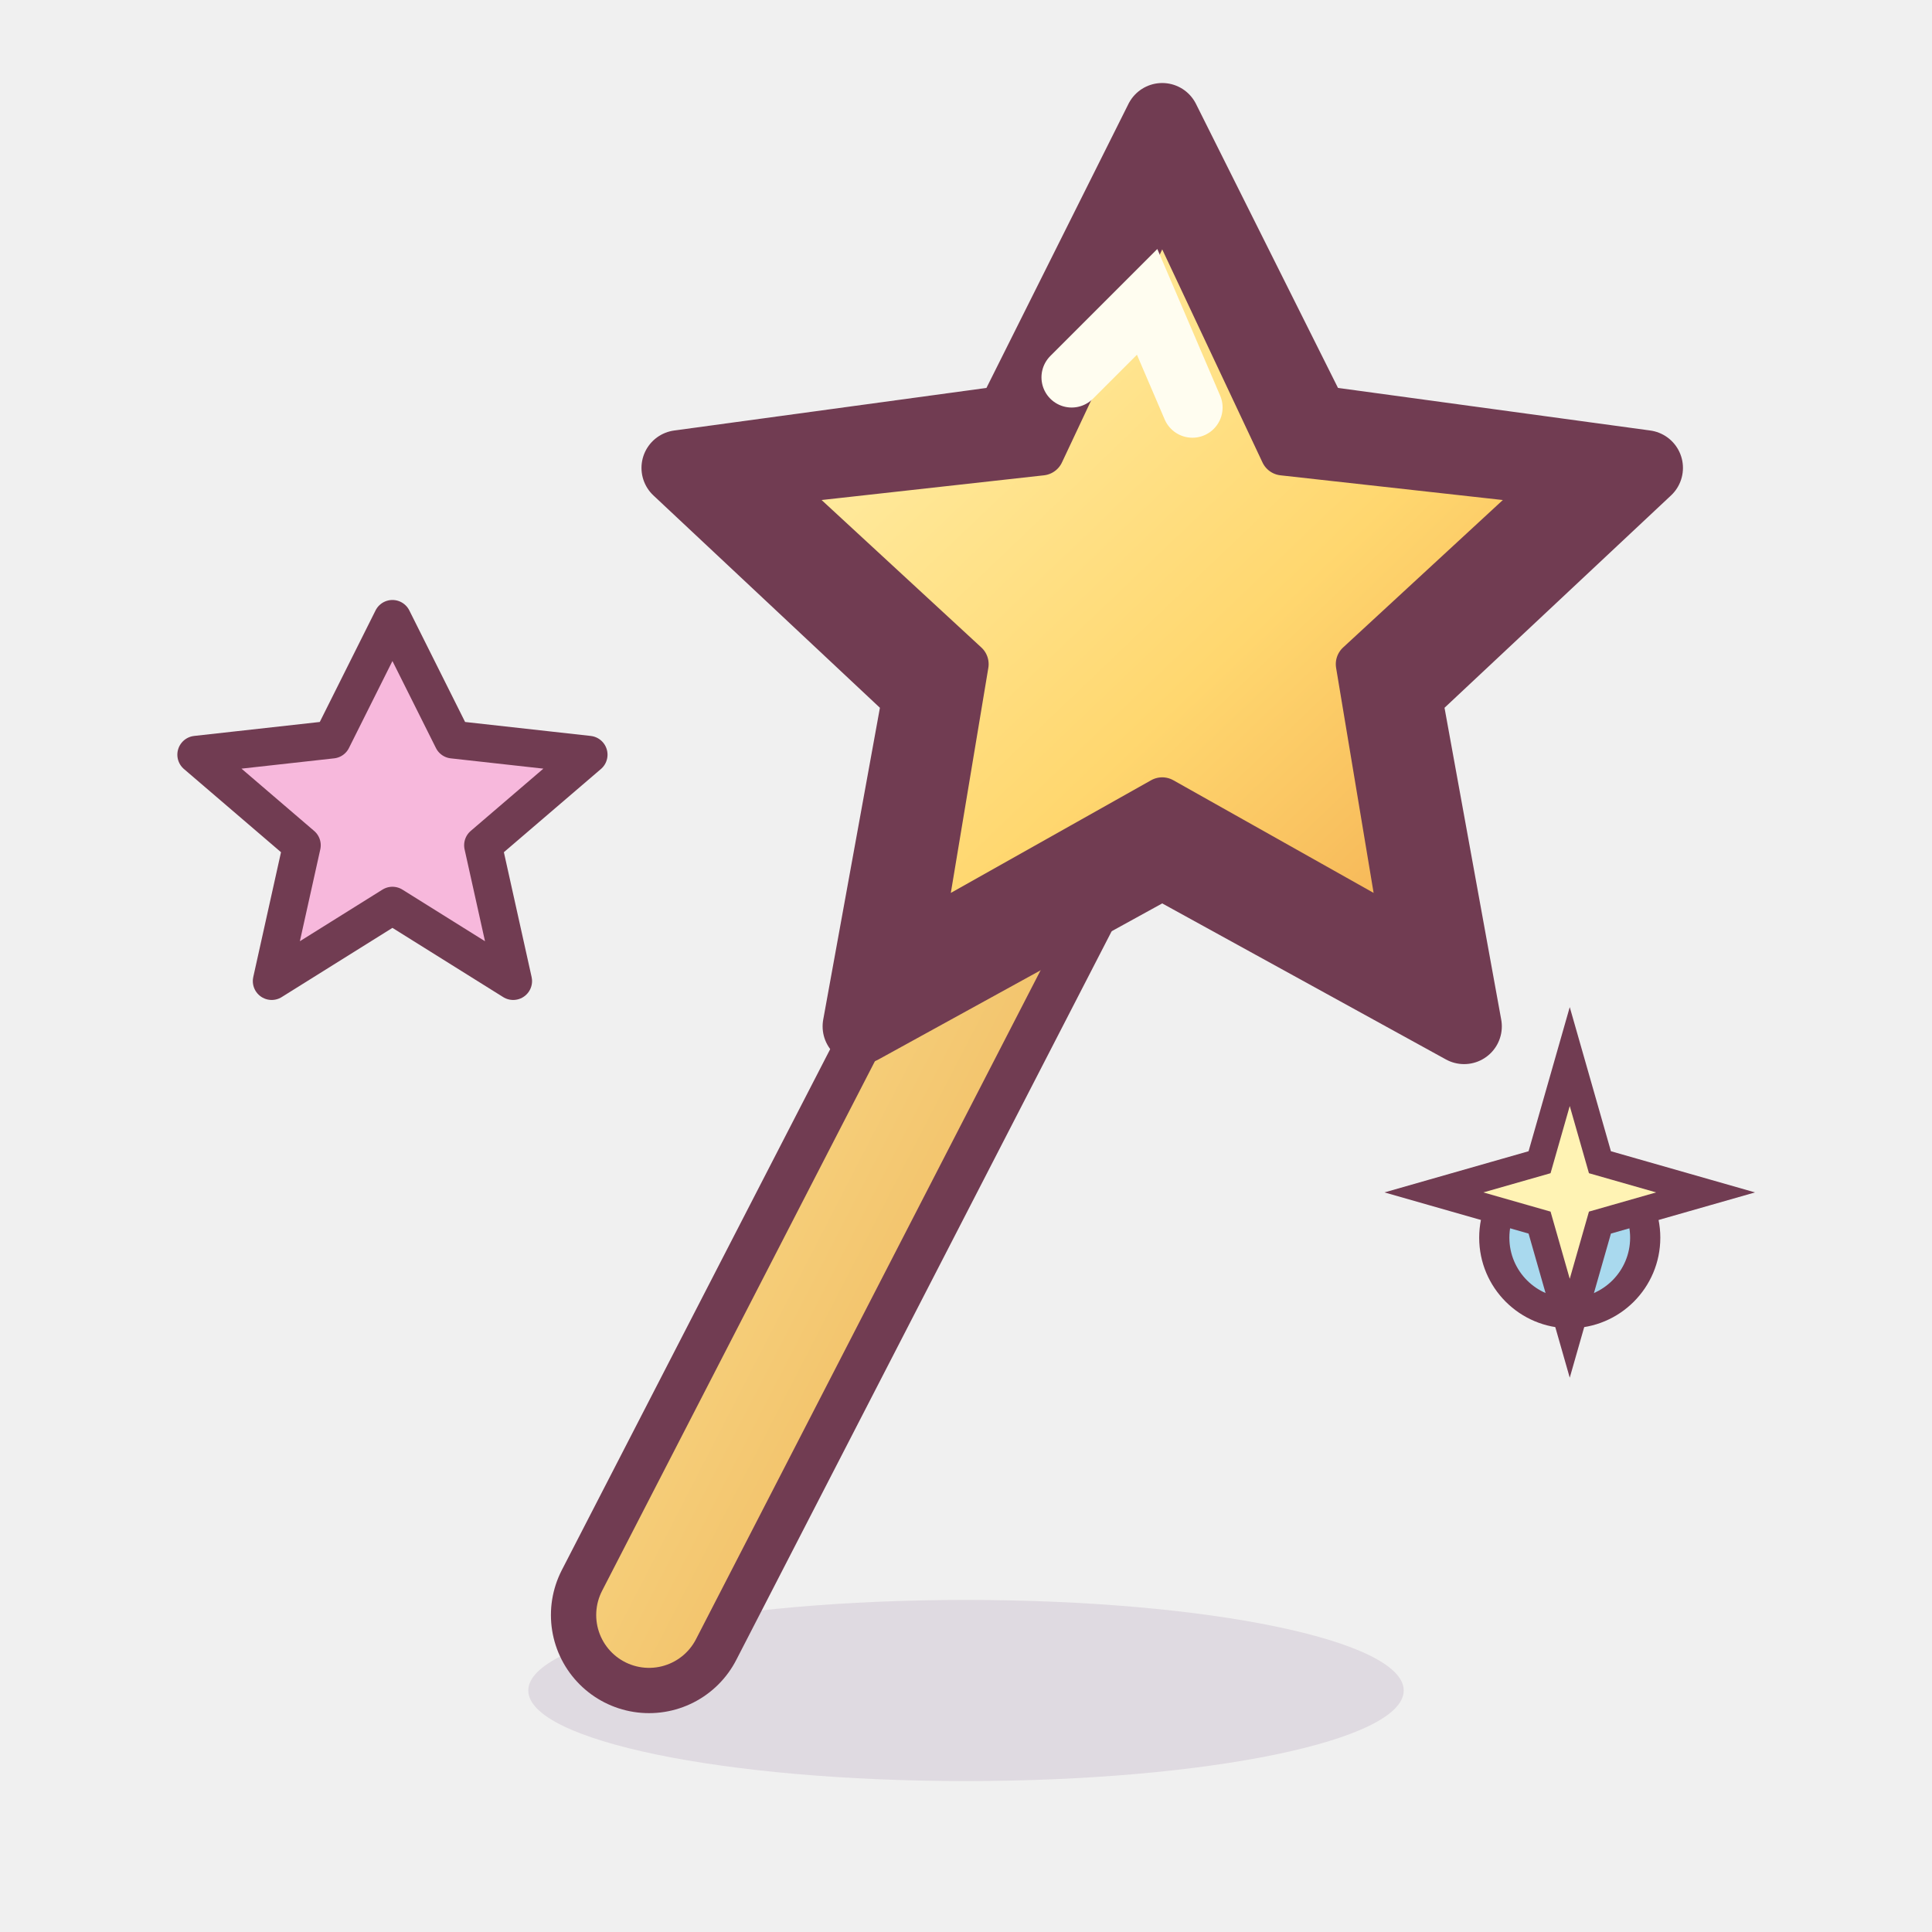
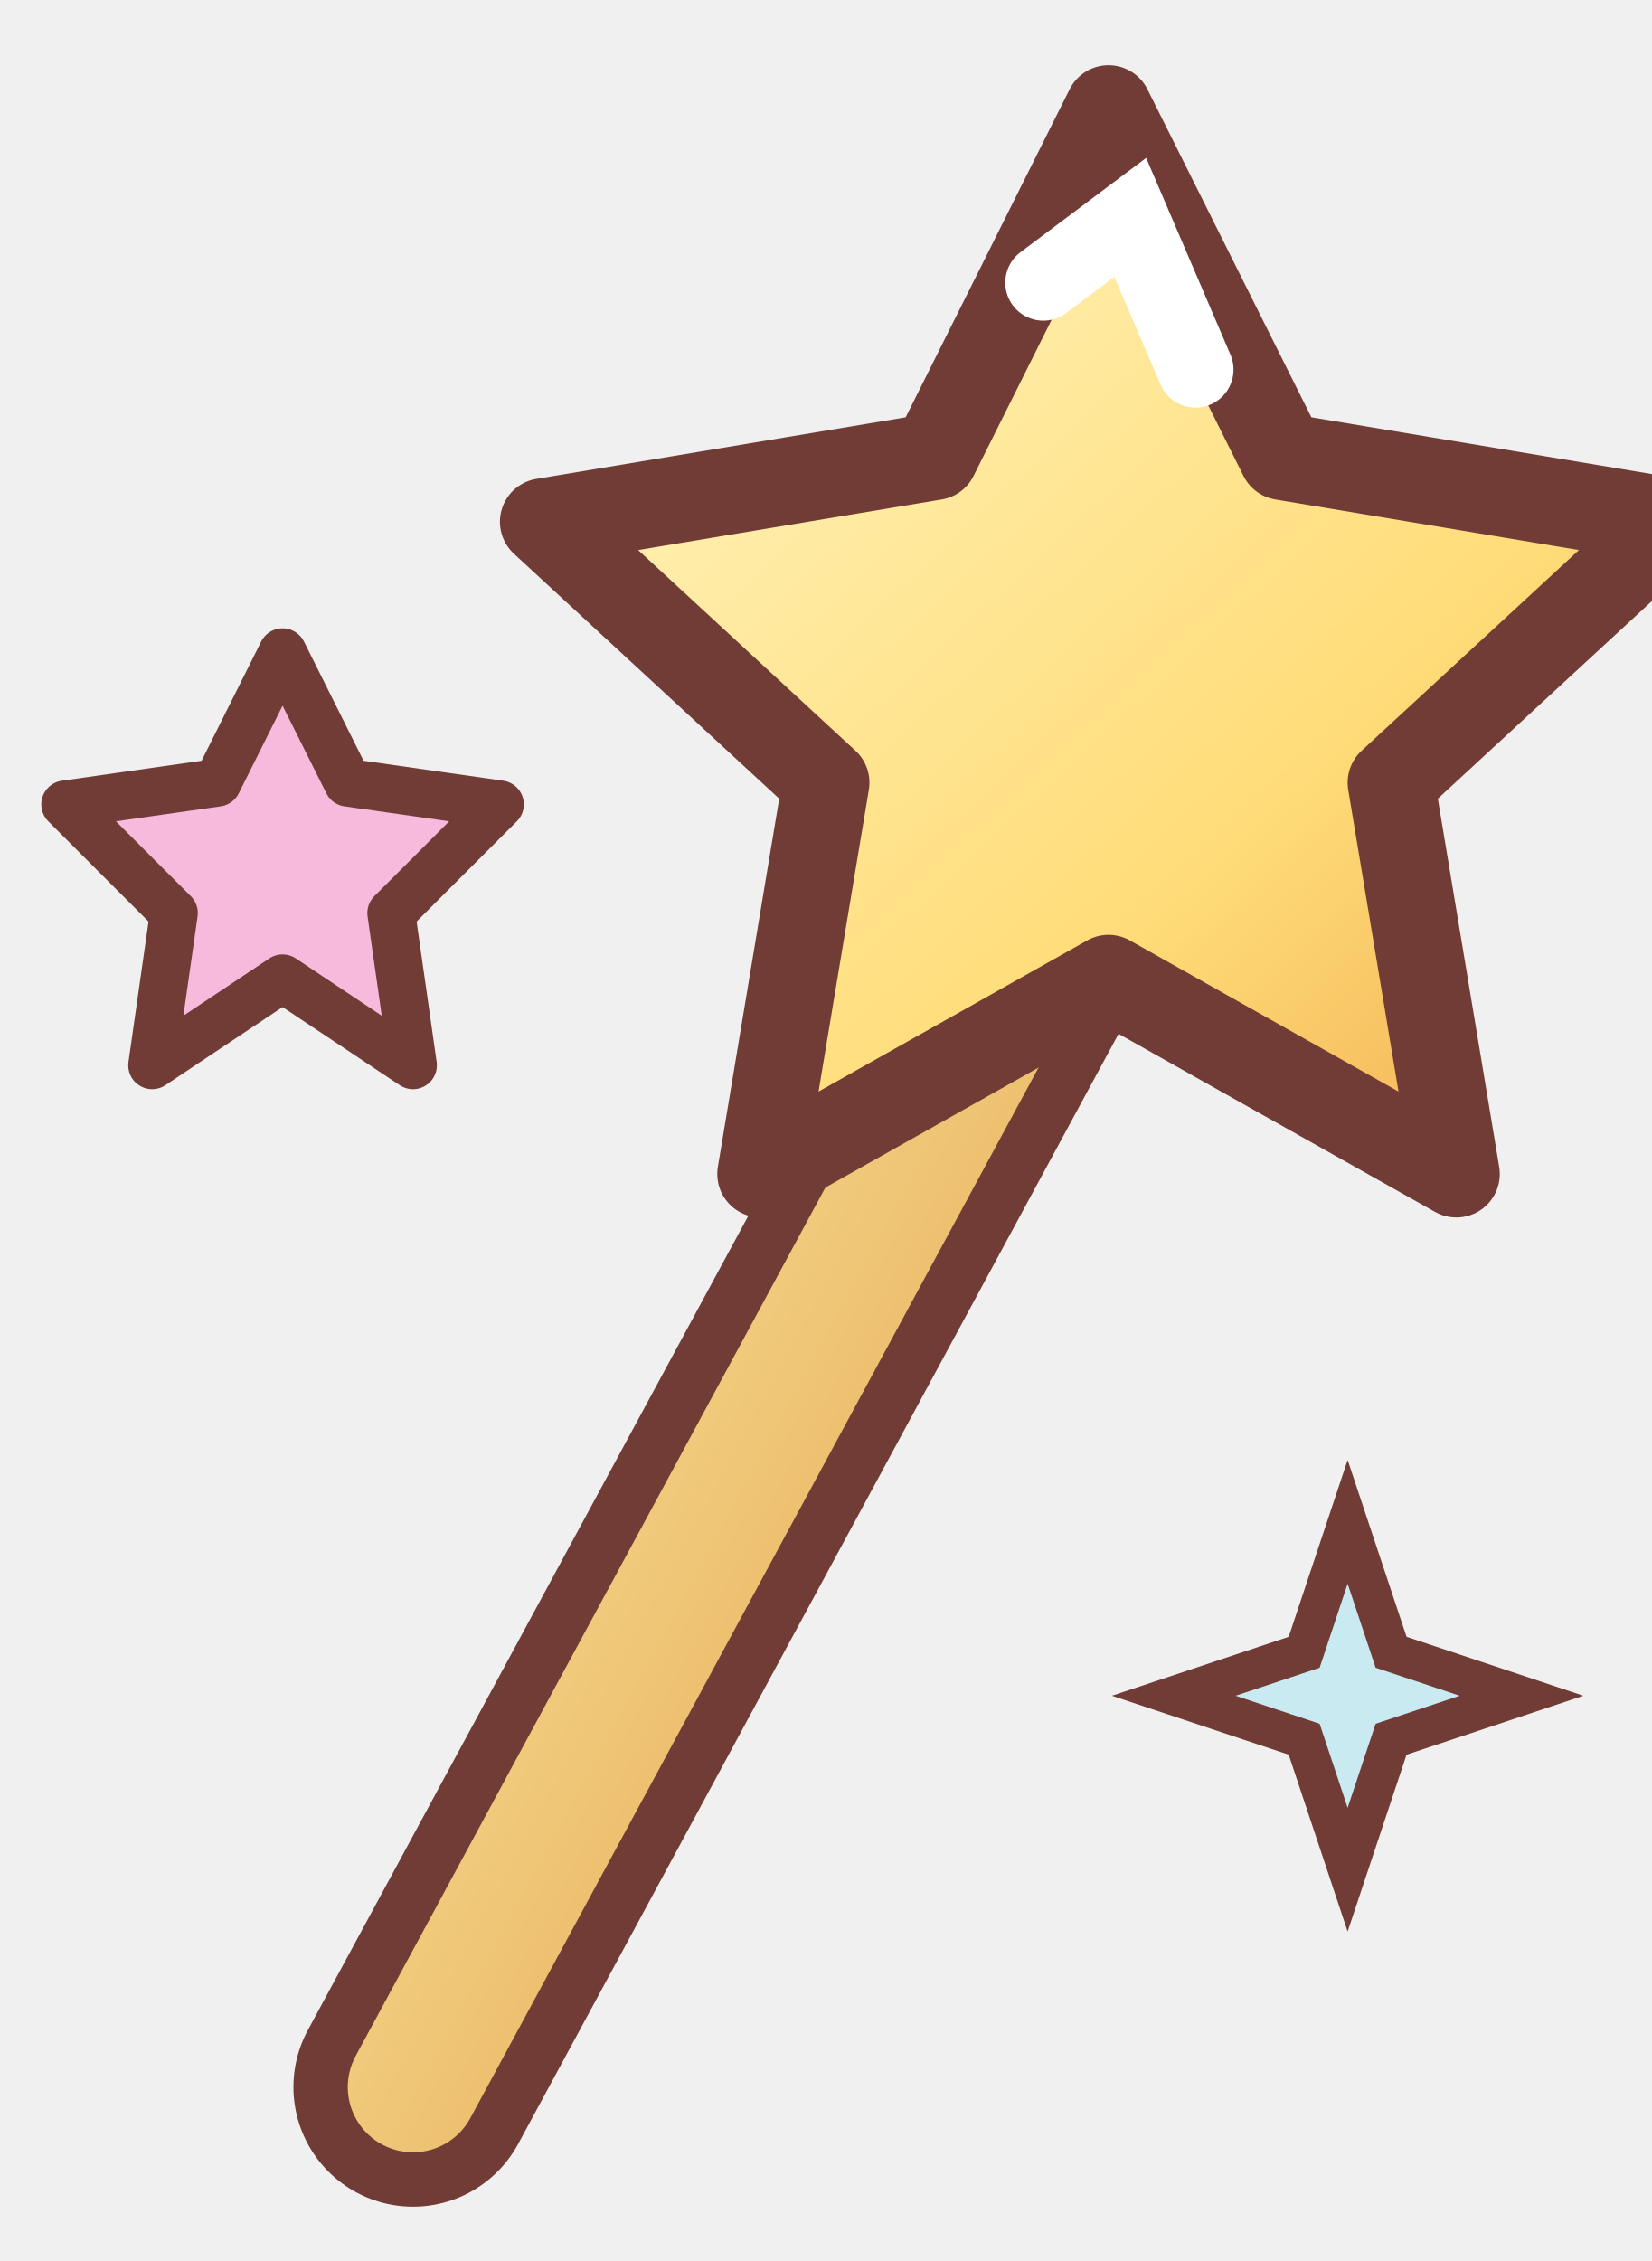
- <svg xmlns="http://www.w3.org/2000/svg" viewBox="0 0 128 128">
+ <svg xmlns="http://www.w3.org/2000/svg" viewBox="0 0 76 104">
  <defs>
-     <linearGradient id="wood" x1="0" y1="0" x2="1" y2="1">
-       <stop stop-color="#ffe99a" />
-       <stop offset="1" stop-color="#e9a94c" />
+     <linearGradient id="stick" x1="0" y1="0" x2="1" y2="1">
+       <stop stop-color="#fff0ae" />
+       <stop offset="1" stop-color="#df9a3e" />
    </linearGradient>
    <linearGradient id="star" x1="0" y1="0" x2="1" y2="1">
-       <stop stop-color="#fff5b8" />
-       <stop offset=".6" stop-color="#ffd76f" />
-       <stop offset="1" stop-color="#f2a94e" />
+       <stop stop-color="#fff8c9" />
+       <stop offset=".65" stop-color="#ffdc78" />
+       <stop offset="1" stop-color="#efa64b" />
    </linearGradient>
  </defs>
-   <ellipse cx="64" cy="112" rx="29" ry="6" fill="#704579" opacity=".13" />
-   <path d="M43 107 77 41" stroke="#713c52" stroke-width="13" stroke-linecap="round" />
-   <path d="M43 107 77 41" stroke="url(#wood)" stroke-width="7" stroke-linecap="round" />
-   <path d="m77 8 10 20 22 3-16 15 4 22-20-11-20 11 4-22-16-15 22-3Z" fill="#713c52" stroke="#713c52" stroke-width="5" stroke-linejoin="round" />
-   <path d="m77 13 8 17 18 2-13 12 3 18-16-9-16 9 3-18-13-12 18-2Z" fill="url(#star)" stroke="#713c52" stroke-width="3" stroke-linejoin="round" />
-   <path d="m71 25 5-5 3 7" fill="none" stroke="#fffdf0" stroke-width="4" stroke-linecap="round" />
-   <path d="M26 41 30 49 39 50 32 56 34 65 26 60 18 65 20 56 13 50 22 49Z" fill="#f7b8dc" stroke="#713c52" stroke-width="2.5" stroke-linejoin="round" />
-   <circle cx="104" cy="82" r="5" fill="#a9d9ee" stroke="#713c52" stroke-width="2" />
-   <path d="m104 70 2 7 7 2-7 2-2 7-2-7-7-2 7-2Z" fill="#fff3b4" stroke="#713c52" stroke-width="1.8" />
+   <path d="M19 96 52 35" stroke="#713c35" stroke-width="11" stroke-linecap="round" />
+   <path d="M19 96 52 35" stroke="url(#stick)" stroke-width="6" stroke-linecap="round" />
+   <path d="m51 5 8 16 18 3-13 12 3 18-16-9-16 9 3-18-13-12 18-3Z" fill="url(#star)" stroke="#713c35" stroke-width="4" stroke-linejoin="round" />
+   <path d="m48 13 4-3 3 7" fill="none" stroke="#fff" stroke-width="3.5" stroke-linecap="round" />
+   <path d="m13 30 3 6 7 1-5 5 1 7-6-4-6 4 1-7-5-5 7-1Z" fill="#f7b9dc" stroke="#713c35" stroke-width="2.2" stroke-linejoin="round" />
+   <path d="m62 70 2 6 6 2-6 2-2 6-2-6-6-2 6-2Z" fill="#c8eaf0" stroke="#713c35" stroke-width="1.8" />
</svg>
